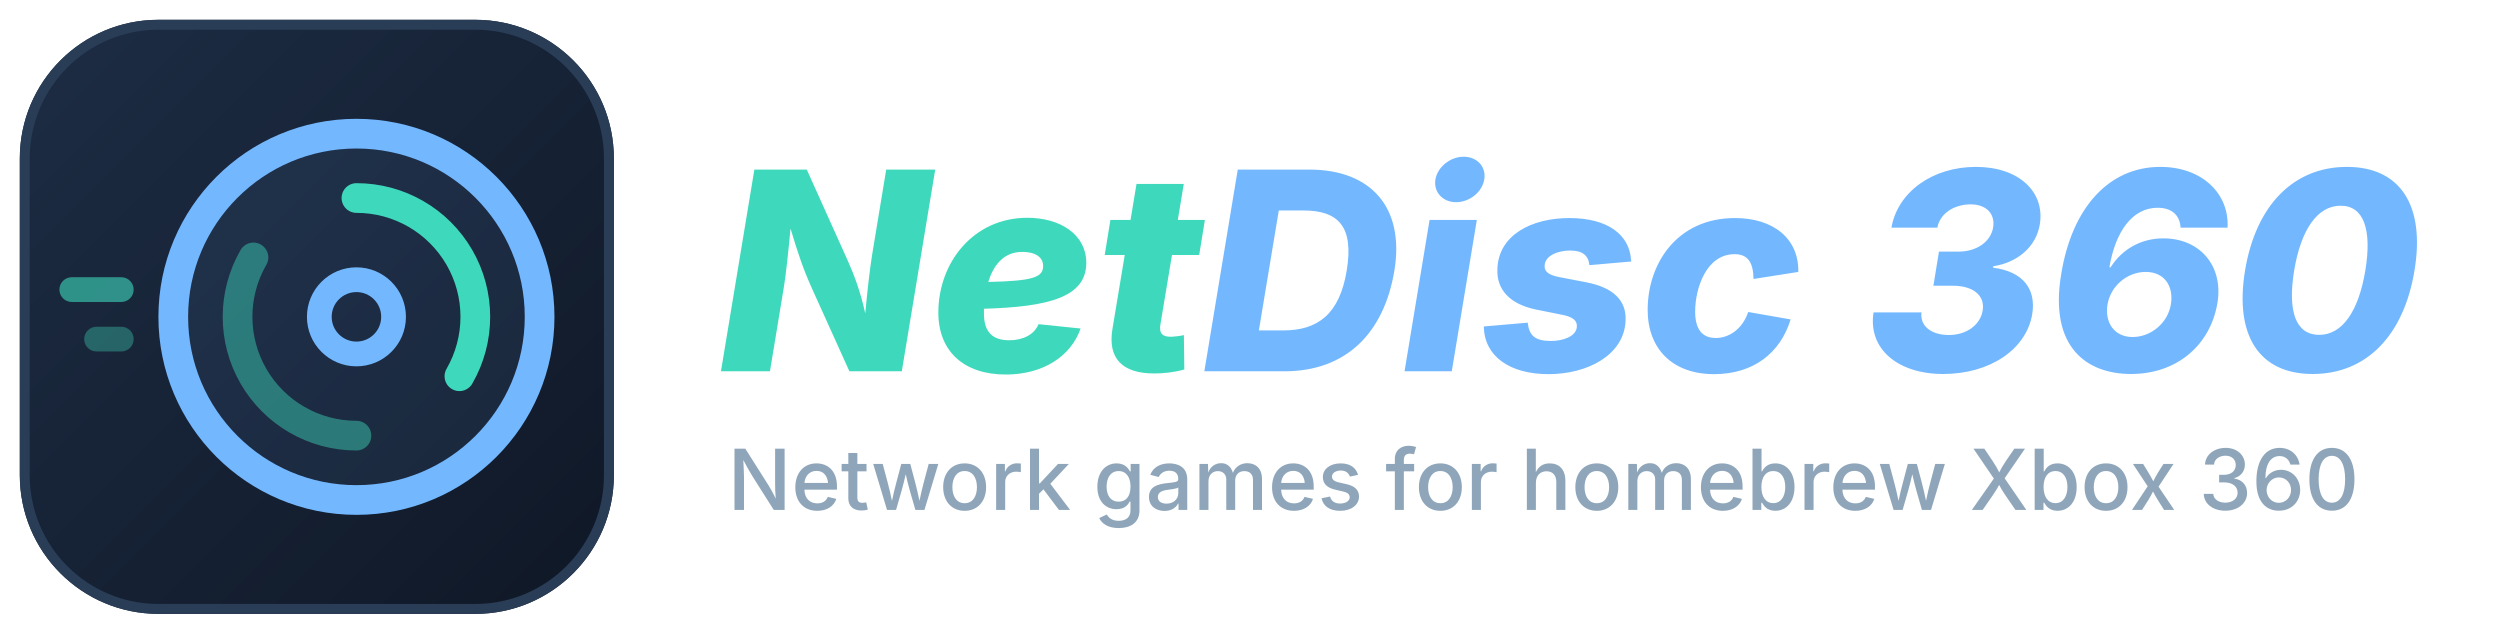
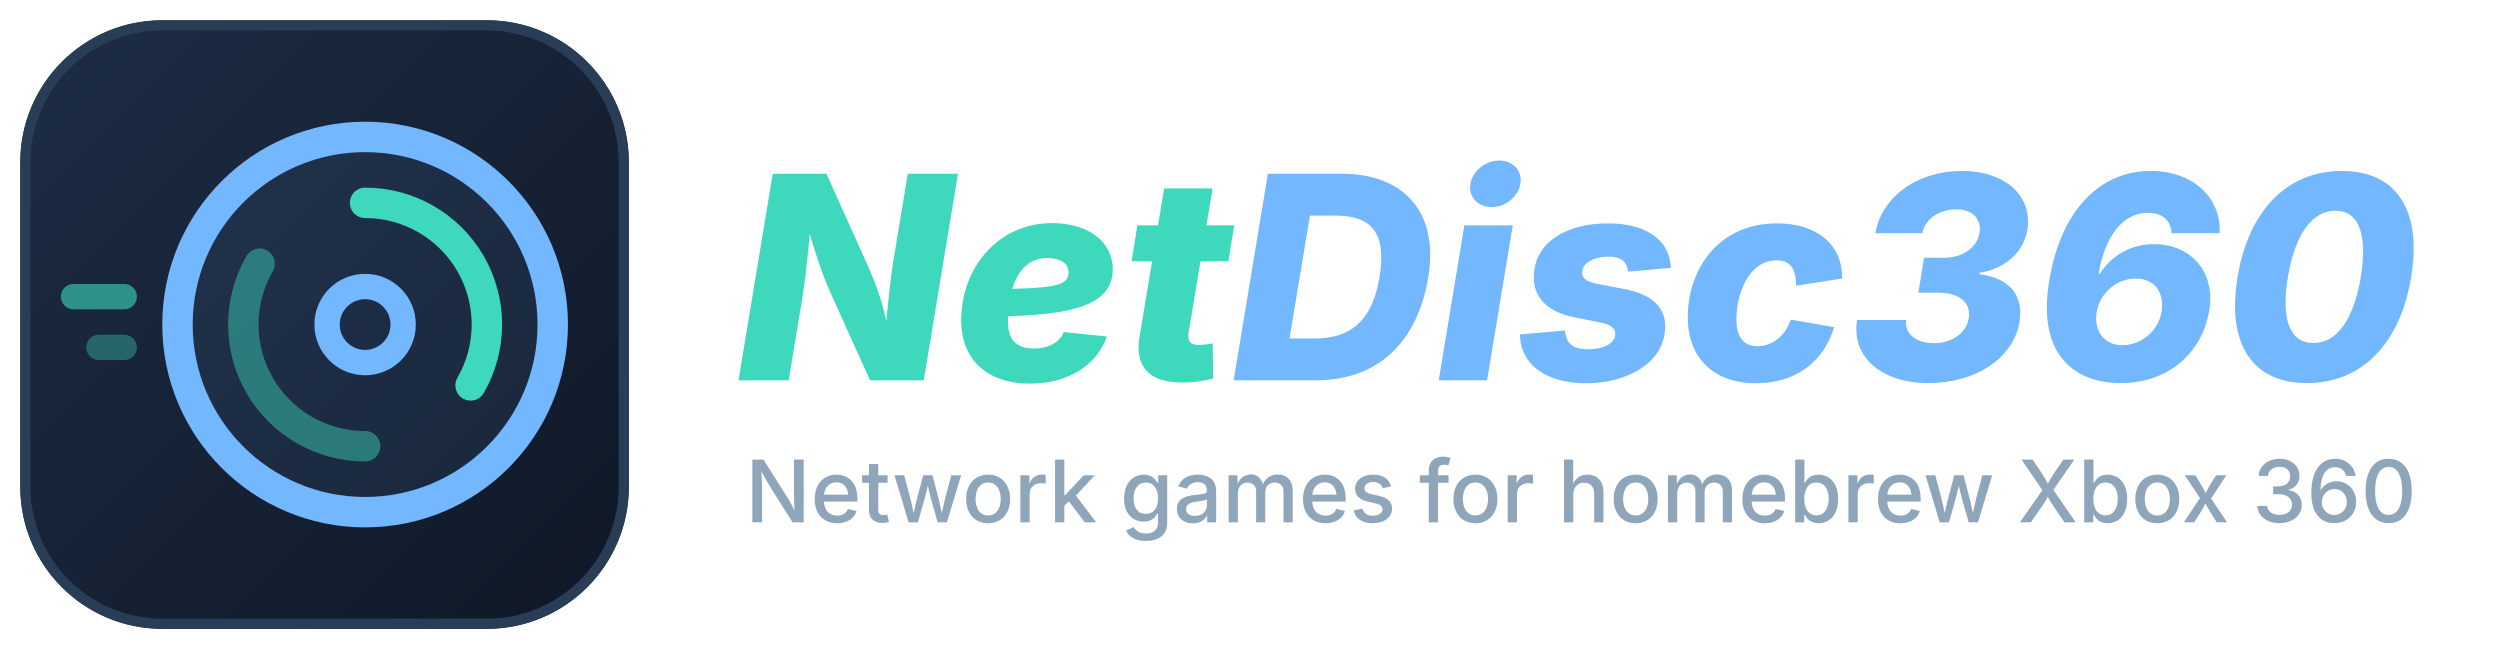
- <svg xmlns="http://www.w3.org/2000/svg" viewBox="0 0 1010 256" width="1010" height="256">
+ <svg xmlns="http://www.w3.org/2000/svg" viewBox="0 0 986 256" width="986" height="256">
  <defs>
    <linearGradient id="bg" x1="0" y1="0" x2="1" y2="1">
      <stop offset="0" stop-color="#1D2D45" />
      <stop offset="1" stop-color="#0F1725" />
    </linearGradient>
  </defs>
  <rect x="8" y="8" width="240" height="240" rx="56" fill="url(#bg)" />
  <rect x="10" y="10" width="236" height="236" rx="54" fill="none" stroke="#2A3D57" stroke-width="4" />
  <circle cx="144" cy="128" r="74" fill="none" stroke="#73B8FF" stroke-width="12" />
  <circle cx="144" cy="128" r="74" fill="#73B8FF" opacity="0.08" />
  <path d="M144 80 A48 48 0 0 1 185.6 152" fill="none" stroke="#3ED9BC" stroke-width="12" stroke-linecap="round" />
  <path d="M144 176 A48 48 0 0 1 102.4 104" fill="none" stroke="#3ED9BC" stroke-width="12" stroke-linecap="round" opacity="0.45" />
  <circle cx="144" cy="128" r="15" fill="none" stroke="#73B8FF" stroke-width="10" />
  <rect x="24" y="112" width="30" height="10" rx="5" fill="#3ED9BC" opacity="0.6" />
  <rect x="34" y="132" width="20" height="10" rx="5" fill="#3ED9BC" opacity="0.35" />
-   <text x="290" y="150" font-family="Inter, 'Segoe UI', Roboto, Helvetica, Arial, sans-serif" font-size="112" font-weight="800" fill="#3ED9BC" font-style="italic">Net<tspan fill="#73B8FF">Disc 360</tspan>
+   <text x="290" y="150" font-family="Inter, 'Segoe UI', Roboto, Helvetica, Arial, sans-serif" font-size="112" font-weight="800" fill="#3ED9BC" font-style="italic">Net<tspan fill="#73B8FF">Disc360</tspan>
  </text>
  <text x="294" y="206" font-family="Inter, 'Segoe UI', Roboto, Helvetica, Arial, sans-serif" font-size="34" font-weight="500" fill="#8FA6BA">Network games for homebrew Xbox 360</text>
</svg>
